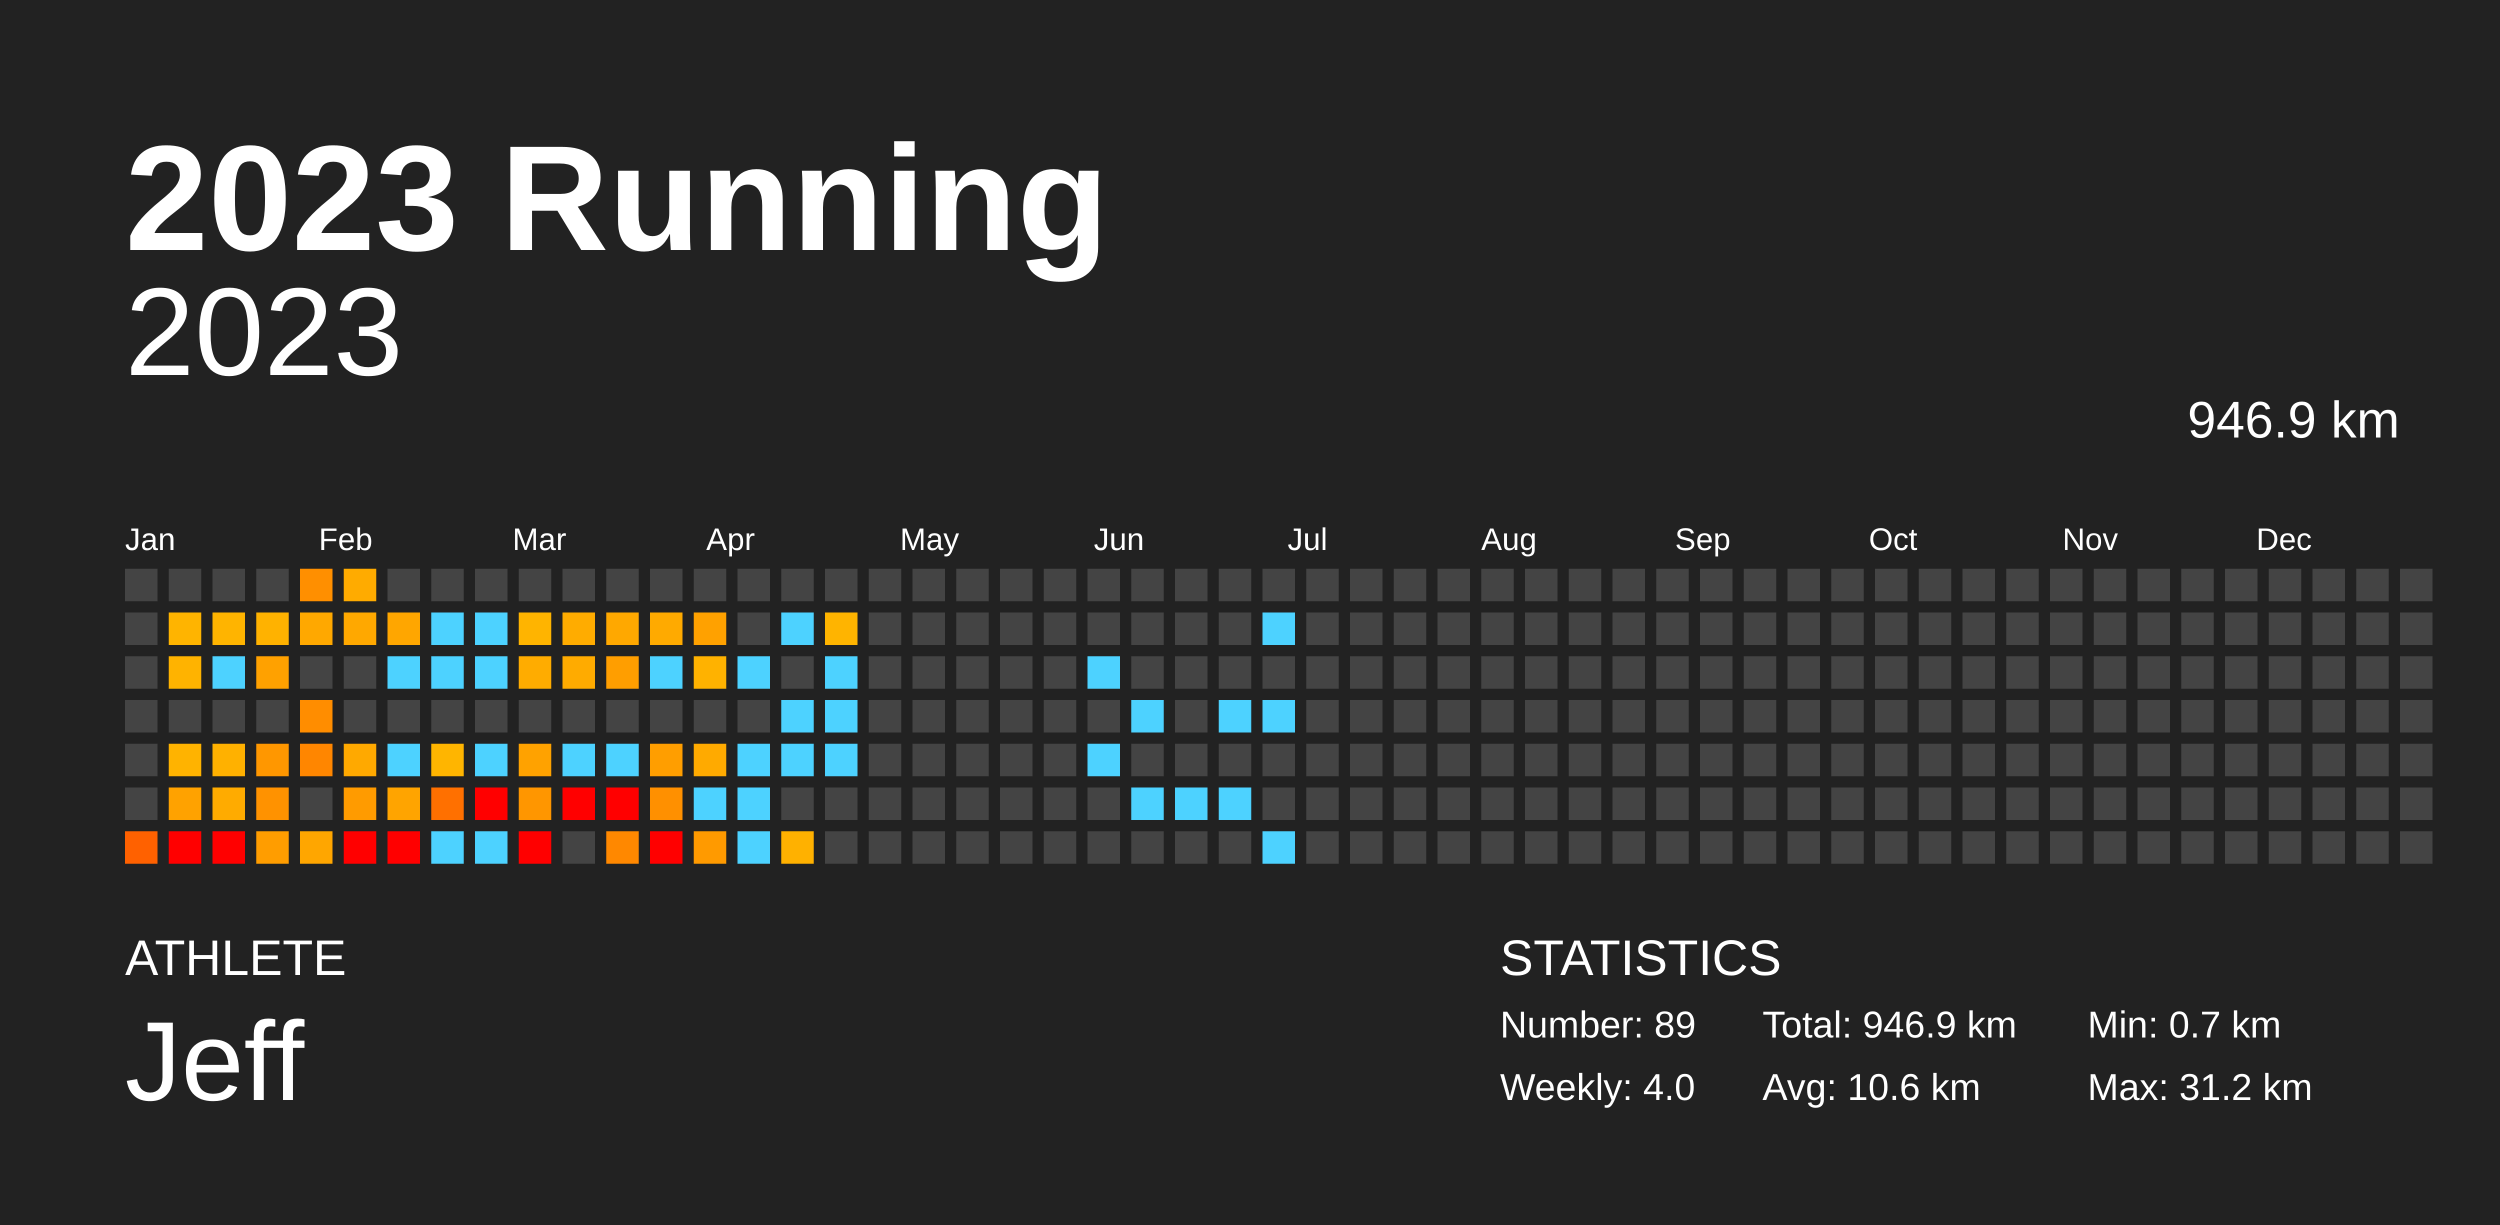
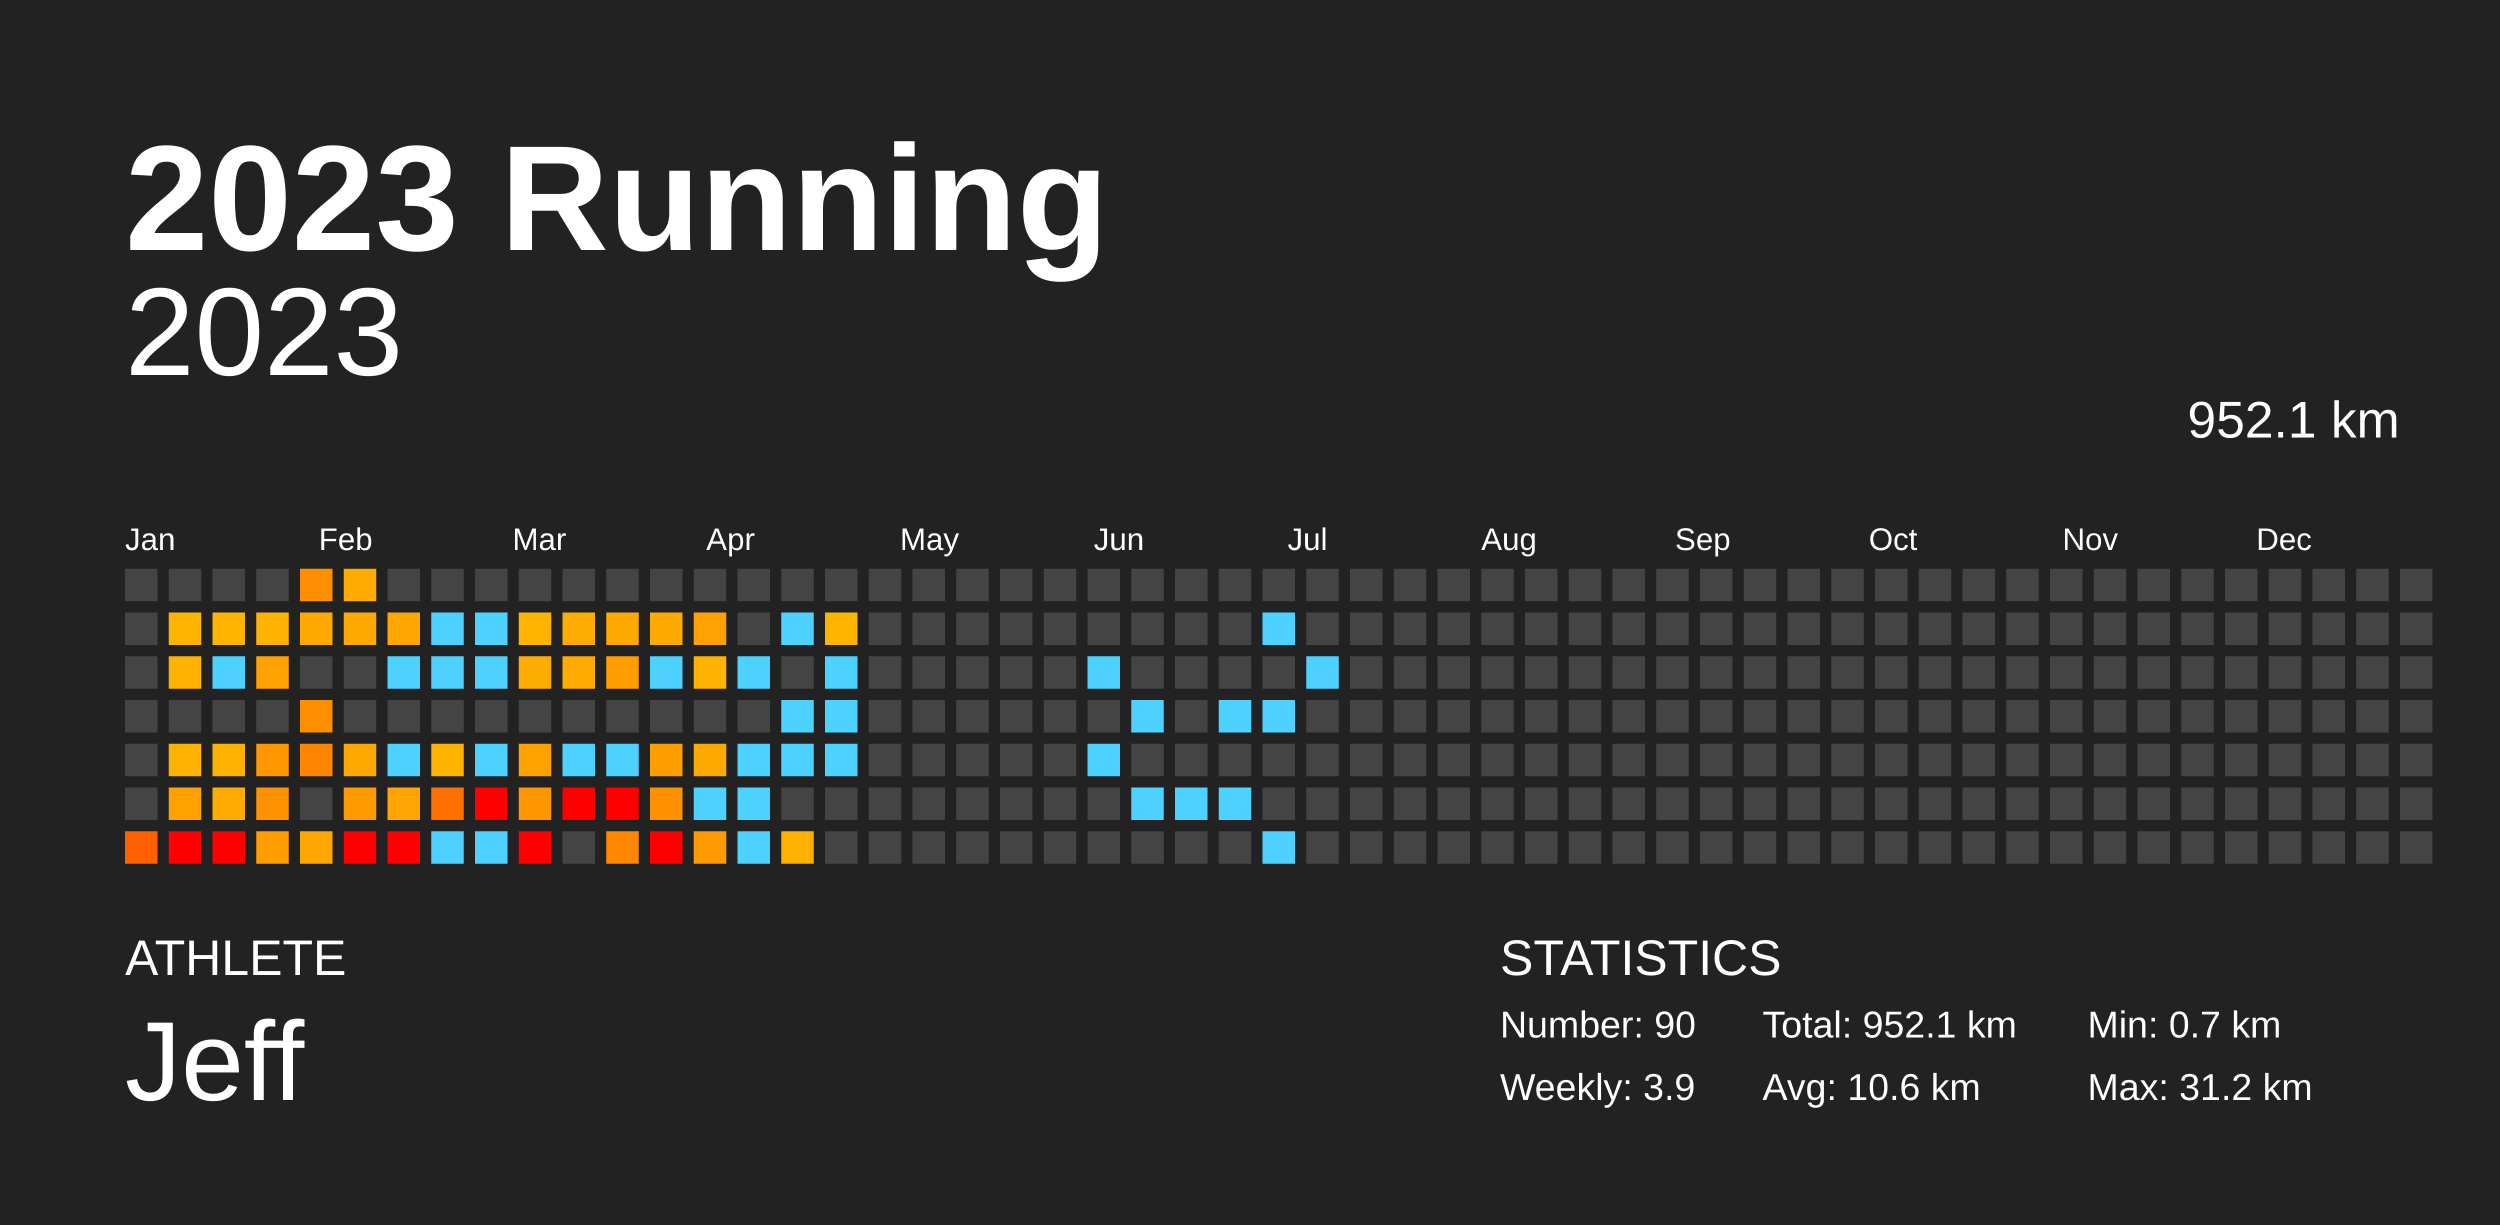
<svg xmlns="http://www.w3.org/2000/svg" baseProfile="full" height="98mm" version="1.1" viewBox="0,0,200,98" width="200mm">
  <defs />
  <rect fill="#222222" height="98" width="200" x="0" y="0" />
  <text fill="#FFFFFF" style="font-size:12px; font-family:Arial; font-weight:bold;" x="10" y="20">2023 Running</text>
  <text fill="#FFFFFF" style="font-size:4px; font-family:Arial" x="10" y="78">ATHLETE</text>
  <text fill="#FFFFFF" style="font-size:9px; font-family:Arial" x="10" y="88">Jeff</text>
  <text fill="#FFFFFF" style="font-size:4px; font-family:Arial" x="120" y="78">STATISTICS</text>
-   <text fill="#FFFFFF" style="font-size:3px; font-family:Arial" x="120" y="83">Number: 89</text>
-   <text fill="#FFFFFF" style="font-size:3px; font-family:Arial" x="120" y="88">Weekly: 4.0</text>
-   <text fill="#FFFFFF" style="font-size:3px; font-family:Arial" x="141" y="83">Total: 946.9 km</text>
+   <text fill="#FFFFFF" style="font-size:3px; font-family:Arial" x="120" y="83">Number: 90</text>
+   <text fill="#FFFFFF" style="font-size:3px; font-family:Arial" x="120" y="88">Weekly: 3.9</text>
+   <text fill="#FFFFFF" style="font-size:3px; font-family:Arial" x="141" y="83">Total: 952.1 km</text>
  <text fill="#FFFFFF" style="font-size:3px; font-family:Arial" x="141" y="88">Avg: 10.6 km</text>
  <text fill="#FFFFFF" style="font-size:3px; font-family:Arial" x="167" y="83">Min: 0.7 km</text>
  <text fill="#FFFFFF" style="font-size:3px; font-family:Arial" x="167" y="88">Max: 31.2 km</text>
  <text alignment-baseline="hanging" fill="#FFFFFF" style="font-size:10.0px; font-family:Arial;" x="10" y="30">2023</text>
-   <text alignment-baseline="hanging" fill="#FFFFFF" style="font-size:4.125px; font-family:Arial;" x="175" y="35">946.9 km</text>
+   <text alignment-baseline="hanging" fill="#FFFFFF" style="font-size:4.125px; font-family:Arial;" x="175" y="35">952.1 km</text>
  <text fill="#FFFFFF" style="font-size:2.5px; font-family:Arial" x="10.0" y="44">Jan</text>
  <text fill="#FFFFFF" style="font-size:2.5px; font-family:Arial" x="25.5" y="44">Feb</text>
  <text fill="#FFFFFF" style="font-size:2.5px; font-family:Arial" x="41.0" y="44">Mar</text>
  <text fill="#FFFFFF" style="font-size:2.5px; font-family:Arial" x="56.5" y="44">Apr</text>
  <text fill="#FFFFFF" style="font-size:2.5px; font-family:Arial" x="72.0" y="44">May</text>
  <text fill="#FFFFFF" style="font-size:2.5px; font-family:Arial" x="87.5" y="44">Jun</text>
  <text fill="#FFFFFF" style="font-size:2.5px; font-family:Arial" x="103.0" y="44">Jul</text>
  <text fill="#FFFFFF" style="font-size:2.5px; font-family:Arial" x="118.5" y="44">Aug</text>
  <text fill="#FFFFFF" style="font-size:2.5px; font-family:Arial" x="134.0" y="44">Sep</text>
  <text fill="#FFFFFF" style="font-size:2.5px; font-family:Arial" x="149.5" y="44">Oct</text>
  <text fill="#FFFFFF" style="font-size:2.5px; font-family:Arial" x="165.0" y="44">Nov</text>
  <text fill="#FFFFFF" style="font-size:2.5px; font-family:Arial" x="180.5" y="44">Dec</text>
  <rect fill="#444444" height="2.6" width="2.6" x="10.0" y="45.5" />
  <rect fill="#444444" height="2.6" width="2.6" x="10.0" y="49.0" />
  <rect fill="#444444" height="2.6" width="2.6" x="10.0" y="52.5" />
  <rect fill="#444444" height="2.6" width="2.6" x="10.0" y="56.0" />
  <rect fill="#444444" height="2.6" width="2.6" x="10.0" y="59.5" />
  <rect fill="#444444" height="2.6" width="2.6" x="10.0" y="63.0" />
  <rect fill="#ff6100" height="2.6" width="2.6" x="10.0" y="66.5" />
  <rect fill="#444444" height="2.6" width="2.6" x="13.5" y="45.5" />
  <rect fill="#ffb400" height="2.6" width="2.6" x="13.5" y="49.0" />
  <rect fill="#ffb300" height="2.6" width="2.6" x="13.5" y="52.5" />
  <rect fill="#444444" height="2.6" width="2.6" x="13.5" y="56.0" />
  <rect fill="#ffb300" height="2.6" width="2.6" x="13.5" y="59.5" />
  <rect fill="#ffa200" height="2.6" width="2.6" x="13.5" y="63.0" />
  <rect fill="red" height="2.6" width="2.6" x="13.5" y="66.5" />
  <rect fill="#444444" height="2.6" width="2.6" x="17.0" y="45.5" />
  <rect fill="#ffb400" height="2.6" width="2.6" x="17.0" y="49.0" />
  <rect fill="#4dd2ff" height="2.6" width="2.6" x="17.0" y="52.5" />
  <rect fill="#444444" height="2.6" width="2.6" x="17.0" y="56.0" />
  <rect fill="#ffb100" height="2.6" width="2.6" x="17.0" y="59.5" />
  <rect fill="#ffab00" height="2.6" width="2.6" x="17.0" y="63.0" />
  <rect fill="red" height="2.6" width="2.6" x="17.0" y="66.5" />
  <rect fill="#444444" height="2.6" width="2.6" x="20.5" y="45.5" />
  <rect fill="#ffb200" height="2.6" width="2.6" x="20.5" y="49.0" />
  <rect fill="#ffa100" height="2.6" width="2.6" x="20.5" y="52.5" />
  <rect fill="#444444" height="2.6" width="2.6" x="20.5" y="56.0" />
  <rect fill="#ff9700" height="2.6" width="2.6" x="20.5" y="59.5" />
  <rect fill="#ff9200" height="2.6" width="2.6" x="20.5" y="63.0" />
  <rect fill="#ff9d00" height="2.6" width="2.6" x="20.5" y="66.5" />
  <rect fill="#ff8f00" height="2.6" width="2.6" x="24.0" y="45.5" />
  <rect fill="#ffa800" height="2.6" width="2.6" x="24.0" y="49.0" />
  <rect fill="#444444" height="2.6" width="2.6" x="24.0" y="52.5" />
  <rect fill="#ff8d00" height="2.6" width="2.6" x="24.0" y="56.0" />
  <rect fill="#ff8600" height="2.6" width="2.6" x="24.0" y="59.5" />
  <rect fill="#444444" height="2.6" width="2.6" x="24.0" y="63.0" />
  <rect fill="#ffa600" height="2.6" width="2.6" x="24.0" y="66.5" />
  <rect fill="#ffab00" height="2.6" width="2.6" x="27.5" y="45.5" />
  <rect fill="#ffa800" height="2.6" width="2.6" x="27.5" y="49.0" />
  <rect fill="#444444" height="2.6" width="2.6" x="27.5" y="52.5" />
  <rect fill="#444444" height="2.6" width="2.6" x="27.5" y="56.0" />
  <rect fill="#ffa900" height="2.6" width="2.6" x="27.5" y="59.5" />
  <rect fill="#ff9b00" height="2.6" width="2.6" x="27.5" y="63.0" />
  <rect fill="red" height="2.6" width="2.6" x="27.5" y="66.5" />
  <rect fill="#444444" height="2.6" width="2.6" x="31.0" y="45.5" />
  <rect fill="#ffa600" height="2.6" width="2.6" x="31.0" y="49.0" />
  <rect fill="#4dd2ff" height="2.6" width="2.6" x="31.0" y="52.5" />
  <rect fill="#444444" height="2.6" width="2.6" x="31.0" y="56.0" />
  <rect fill="#4dd2ff" height="2.6" width="2.6" x="31.0" y="59.5" />
  <rect fill="#ffa400" height="2.6" width="2.6" x="31.0" y="63.0" />
  <rect fill="red" height="2.6" width="2.6" x="31.0" y="66.5" />
  <rect fill="#444444" height="2.6" width="2.6" x="34.5" y="45.5" />
  <rect fill="#4dd2ff" height="2.6" width="2.6" x="34.5" y="49.0" />
  <rect fill="#4dd2ff" height="2.6" width="2.6" x="34.5" y="52.5" />
  <rect fill="#444444" height="2.6" width="2.6" x="34.5" y="56.0" />
  <rect fill="#ffb500" height="2.6" width="2.6" x="34.5" y="59.5" />
  <rect fill="#ff7000" height="2.6" width="2.6" x="34.5" y="63.0" />
  <rect fill="#4dd2ff" height="2.6" width="2.6" x="34.5" y="66.5" />
  <rect fill="#444444" height="2.6" width="2.6" x="38.0" y="45.5" />
  <rect fill="#4dd2ff" height="2.6" width="2.6" x="38.0" y="49.0" />
  <rect fill="#4dd2ff" height="2.6" width="2.6" x="38.0" y="52.5" />
  <rect fill="#444444" height="2.6" width="2.6" x="38.0" y="56.0" />
  <rect fill="#4dd2ff" height="2.6" width="2.6" x="38.0" y="59.5" />
  <rect fill="red" height="2.6" width="2.6" x="38.0" y="63.0" />
  <rect fill="#4dd2ff" height="2.6" width="2.6" x="38.0" y="66.5" />
  <rect fill="#444444" height="2.6" width="2.6" x="41.5" y="45.5" />
  <rect fill="#ffb400" height="2.6" width="2.6" x="41.5" y="49.0" />
  <rect fill="#ffac00" height="2.6" width="2.6" x="41.5" y="52.5" />
  <rect fill="#444444" height="2.6" width="2.6" x="41.5" y="56.0" />
  <rect fill="#ffa200" height="2.6" width="2.6" x="41.5" y="59.5" />
  <rect fill="#ff9600" height="2.6" width="2.6" x="41.5" y="63.0" />
  <rect fill="red" height="2.6" width="2.6" x="41.5" y="66.5" />
  <rect fill="#444444" height="2.6" width="2.6" x="45.0" y="45.5" />
  <rect fill="#ffac00" height="2.6" width="2.6" x="45.0" y="49.0" />
  <rect fill="#ffab00" height="2.6" width="2.6" x="45.0" y="52.5" />
  <rect fill="#444444" height="2.6" width="2.6" x="45.0" y="56.0" />
  <rect fill="#4dd2ff" height="2.6" width="2.6" x="45.0" y="59.5" />
  <rect fill="red" height="2.6" width="2.6" x="45.0" y="63.0" />
  <rect fill="#444444" height="2.6" width="2.6" x="45.0" y="66.5" />
  <rect fill="#444444" height="2.6" width="2.6" x="48.5" y="45.5" />
  <rect fill="#ffa800" height="2.6" width="2.6" x="48.5" y="49.0" />
  <rect fill="#ff9e00" height="2.6" width="2.6" x="48.5" y="52.5" />
  <rect fill="#444444" height="2.6" width="2.6" x="48.5" y="56.0" />
  <rect fill="#4dd2ff" height="2.6" width="2.6" x="48.5" y="59.5" />
  <rect fill="red" height="2.6" width="2.6" x="48.5" y="63.0" />
  <rect fill="#ff8800" height="2.6" width="2.6" x="48.5" y="66.5" />
  <rect fill="#444444" height="2.6" width="2.6" x="52.0" y="45.5" />
  <rect fill="#ffaa00" height="2.6" width="2.6" x="52.0" y="49.0" />
  <rect fill="#4dd2ff" height="2.6" width="2.6" x="52.0" y="52.5" />
  <rect fill="#444444" height="2.6" width="2.6" x="52.0" y="56.0" />
  <rect fill="#ff9e00" height="2.6" width="2.6" x="52.0" y="59.5" />
  <rect fill="#ff9000" height="2.6" width="2.6" x="52.0" y="63.0" />
  <rect fill="red" height="2.6" width="2.6" x="52.0" y="66.5" />
  <rect fill="#444444" height="2.6" width="2.6" x="55.5" y="45.5" />
  <rect fill="#ffa100" height="2.6" width="2.6" x="55.5" y="49.0" />
  <rect fill="#ffb200" height="2.6" width="2.6" x="55.5" y="52.5" />
  <rect fill="#444444" height="2.6" width="2.6" x="55.5" y="56.0" />
  <rect fill="#ffaa00" height="2.6" width="2.6" x="55.5" y="59.5" />
  <rect fill="#4dd2ff" height="2.6" width="2.6" x="55.5" y="63.0" />
  <rect fill="#ff9a00" height="2.6" width="2.6" x="55.5" y="66.5" />
  <rect fill="#444444" height="2.6" width="2.6" x="59.0" y="45.5" />
  <rect fill="#444444" height="2.6" width="2.6" x="59.0" y="49.0" />
  <rect fill="#4dd2ff" height="2.6" width="2.6" x="59.0" y="52.5" />
  <rect fill="#444444" height="2.6" width="2.6" x="59.0" y="56.0" />
  <rect fill="#4dd2ff" height="2.6" width="2.6" x="59.0" y="59.5" />
  <rect fill="#4dd2ff" height="2.6" width="2.6" x="59.0" y="63.0" />
  <rect fill="#4dd2ff" height="2.6" width="2.6" x="59.0" y="66.5" />
  <rect fill="#444444" height="2.6" width="2.6" x="62.5" y="45.5" />
  <rect fill="#4dd2ff" height="2.6" width="2.6" x="62.5" y="49.0" />
  <rect fill="#444444" height="2.6" width="2.6" x="62.5" y="52.5" />
  <rect fill="#4dd2ff" height="2.6" width="2.6" x="62.5" y="56.0" />
  <rect fill="#4dd2ff" height="2.6" width="2.6" x="62.5" y="59.5" />
  <rect fill="#444444" height="2.6" width="2.6" x="62.5" y="63.0" />
  <rect fill="#ffb100" height="2.6" width="2.6" x="62.5" y="66.5" />
  <rect fill="#444444" height="2.6" width="2.6" x="66.0" y="45.5" />
  <rect fill="#ffb400" height="2.6" width="2.6" x="66.0" y="49.0" />
  <rect fill="#4dd2ff" height="2.6" width="2.6" x="66.0" y="52.5" />
  <rect fill="#4dd2ff" height="2.6" width="2.6" x="66.0" y="56.0" />
  <rect fill="#4dd2ff" height="2.6" width="2.6" x="66.0" y="59.5" />
  <rect fill="#444444" height="2.6" width="2.6" x="66.0" y="63.0" />
  <rect fill="#444444" height="2.6" width="2.6" x="66.0" y="66.5" />
  <rect fill="#444444" height="2.6" width="2.6" x="69.5" y="45.5" />
  <rect fill="#444444" height="2.6" width="2.6" x="69.5" y="49.0" />
  <rect fill="#444444" height="2.6" width="2.6" x="69.5" y="52.5" />
  <rect fill="#444444" height="2.6" width="2.6" x="69.5" y="56.0" />
  <rect fill="#444444" height="2.6" width="2.6" x="69.5" y="59.5" />
  <rect fill="#444444" height="2.6" width="2.6" x="69.5" y="63.0" />
  <rect fill="#444444" height="2.6" width="2.6" x="69.5" y="66.5" />
  <rect fill="#444444" height="2.6" width="2.6" x="73.0" y="45.5" />
  <rect fill="#444444" height="2.6" width="2.6" x="73.0" y="49.0" />
  <rect fill="#444444" height="2.6" width="2.6" x="73.0" y="52.5" />
  <rect fill="#444444" height="2.6" width="2.6" x="73.0" y="56.0" />
  <rect fill="#444444" height="2.6" width="2.6" x="73.0" y="59.5" />
  <rect fill="#444444" height="2.6" width="2.6" x="73.0" y="63.0" />
  <rect fill="#444444" height="2.6" width="2.6" x="73.0" y="66.5" />
  <rect fill="#444444" height="2.6" width="2.6" x="76.5" y="45.5" />
  <rect fill="#444444" height="2.6" width="2.6" x="76.5" y="49.0" />
  <rect fill="#444444" height="2.6" width="2.6" x="76.5" y="52.5" />
  <rect fill="#444444" height="2.6" width="2.6" x="76.5" y="56.0" />
  <rect fill="#444444" height="2.6" width="2.6" x="76.5" y="59.5" />
  <rect fill="#444444" height="2.6" width="2.6" x="76.5" y="63.0" />
  <rect fill="#444444" height="2.6" width="2.6" x="76.5" y="66.5" />
  <rect fill="#444444" height="2.6" width="2.6" x="80.0" y="45.5" />
  <rect fill="#444444" height="2.6" width="2.6" x="80.0" y="49.0" />
  <rect fill="#444444" height="2.6" width="2.6" x="80.0" y="52.5" />
  <rect fill="#444444" height="2.6" width="2.6" x="80.0" y="56.0" />
  <rect fill="#444444" height="2.6" width="2.6" x="80.0" y="59.5" />
  <rect fill="#444444" height="2.6" width="2.6" x="80.0" y="63.0" />
  <rect fill="#444444" height="2.6" width="2.6" x="80.0" y="66.5" />
  <rect fill="#444444" height="2.6" width="2.6" x="83.5" y="45.5" />
  <rect fill="#444444" height="2.6" width="2.6" x="83.5" y="49.0" />
  <rect fill="#444444" height="2.6" width="2.6" x="83.5" y="52.5" />
  <rect fill="#444444" height="2.6" width="2.6" x="83.5" y="56.0" />
  <rect fill="#444444" height="2.6" width="2.6" x="83.5" y="59.5" />
  <rect fill="#444444" height="2.6" width="2.6" x="83.5" y="63.0" />
  <rect fill="#444444" height="2.6" width="2.6" x="83.5" y="66.5" />
  <rect fill="#444444" height="2.6" width="2.6" x="87.0" y="45.5" />
  <rect fill="#444444" height="2.6" width="2.6" x="87.0" y="49.0" />
  <rect fill="#4dd2ff" height="2.6" width="2.6" x="87.0" y="52.5" />
  <rect fill="#444444" height="2.6" width="2.6" x="87.0" y="56.0" />
  <rect fill="#4dd2ff" height="2.6" width="2.6" x="87.0" y="59.5" />
  <rect fill="#444444" height="2.6" width="2.6" x="87.0" y="63.0" />
  <rect fill="#444444" height="2.6" width="2.6" x="87.0" y="66.5" />
  <rect fill="#444444" height="2.6" width="2.6" x="90.5" y="45.5" />
  <rect fill="#444444" height="2.6" width="2.6" x="90.5" y="49.0" />
  <rect fill="#444444" height="2.6" width="2.6" x="90.5" y="52.5" />
  <rect fill="#4dd2ff" height="2.6" width="2.6" x="90.5" y="56.0" />
  <rect fill="#444444" height="2.6" width="2.6" x="90.5" y="59.5" />
  <rect fill="#4dd2ff" height="2.6" width="2.6" x="90.5" y="63.0" />
  <rect fill="#444444" height="2.6" width="2.6" x="90.5" y="66.5" />
  <rect fill="#444444" height="2.6" width="2.6" x="94.0" y="45.5" />
  <rect fill="#444444" height="2.6" width="2.6" x="94.0" y="49.0" />
  <rect fill="#444444" height="2.6" width="2.6" x="94.0" y="52.5" />
  <rect fill="#444444" height="2.6" width="2.6" x="94.0" y="56.0" />
  <rect fill="#444444" height="2.6" width="2.6" x="94.0" y="59.5" />
  <rect fill="#4dd2ff" height="2.6" width="2.6" x="94.0" y="63.0" />
  <rect fill="#444444" height="2.6" width="2.6" x="94.0" y="66.5" />
  <rect fill="#444444" height="2.6" width="2.6" x="97.5" y="45.5" />
  <rect fill="#444444" height="2.6" width="2.6" x="97.5" y="49.0" />
  <rect fill="#444444" height="2.6" width="2.6" x="97.5" y="52.5" />
  <rect fill="#4dd2ff" height="2.6" width="2.6" x="97.5" y="56.0" />
  <rect fill="#444444" height="2.6" width="2.6" x="97.5" y="59.5" />
  <rect fill="#4dd2ff" height="2.6" width="2.6" x="97.5" y="63.0" />
  <rect fill="#444444" height="2.6" width="2.6" x="97.5" y="66.5" />
  <rect fill="#444444" height="2.6" width="2.6" x="101.0" y="45.5" />
  <rect fill="#4dd2ff" height="2.6" width="2.6" x="101.0" y="49.0" />
  <rect fill="#444444" height="2.6" width="2.6" x="101.0" y="52.5" />
  <rect fill="#4dd2ff" height="2.6" width="2.6" x="101.0" y="56.0" />
  <rect fill="#444444" height="2.6" width="2.6" x="101.0" y="59.5" />
  <rect fill="#444444" height="2.6" width="2.6" x="101.0" y="63.0" />
  <rect fill="#4dd2ff" height="2.6" width="2.6" x="101.0" y="66.5" />
  <rect fill="#444444" height="2.6" width="2.6" x="104.5" y="45.5" />
  <rect fill="#444444" height="2.6" width="2.6" x="104.5" y="49.0" />
-   <rect fill="#444444" height="2.6" width="2.6" x="104.5" y="52.5" />
+   <rect fill="#4dd2ff" height="2.6" width="2.6" x="104.5" y="52.5" />
  <rect fill="#444444" height="2.6" width="2.6" x="104.5" y="56.0" />
  <rect fill="#444444" height="2.6" width="2.6" x="104.5" y="59.5" />
  <rect fill="#444444" height="2.6" width="2.6" x="104.5" y="63.0" />
  <rect fill="#444444" height="2.6" width="2.6" x="104.5" y="66.5" />
  <rect fill="#444444" height="2.6" width="2.6" x="108.0" y="45.5" />
  <rect fill="#444444" height="2.6" width="2.6" x="108.0" y="49.0" />
  <rect fill="#444444" height="2.6" width="2.6" x="108.0" y="52.5" />
  <rect fill="#444444" height="2.6" width="2.6" x="108.0" y="56.0" />
  <rect fill="#444444" height="2.6" width="2.6" x="108.0" y="59.5" />
  <rect fill="#444444" height="2.6" width="2.6" x="108.0" y="63.0" />
  <rect fill="#444444" height="2.6" width="2.6" x="108.0" y="66.5" />
  <rect fill="#444444" height="2.6" width="2.6" x="111.5" y="45.5" />
  <rect fill="#444444" height="2.6" width="2.6" x="111.5" y="49.0" />
  <rect fill="#444444" height="2.6" width="2.6" x="111.5" y="52.5" />
  <rect fill="#444444" height="2.6" width="2.6" x="111.5" y="56.0" />
  <rect fill="#444444" height="2.6" width="2.6" x="111.5" y="59.5" />
  <rect fill="#444444" height="2.6" width="2.6" x="111.5" y="63.0" />
  <rect fill="#444444" height="2.6" width="2.6" x="111.5" y="66.5" />
  <rect fill="#444444" height="2.6" width="2.6" x="115.0" y="45.5" />
  <rect fill="#444444" height="2.6" width="2.6" x="115.0" y="49.0" />
  <rect fill="#444444" height="2.6" width="2.6" x="115.0" y="52.5" />
  <rect fill="#444444" height="2.6" width="2.6" x="115.0" y="56.0" />
  <rect fill="#444444" height="2.6" width="2.6" x="115.0" y="59.5" />
  <rect fill="#444444" height="2.6" width="2.6" x="115.0" y="63.0" />
  <rect fill="#444444" height="2.6" width="2.6" x="115.0" y="66.5" />
  <rect fill="#444444" height="2.6" width="2.6" x="118.5" y="45.5" />
  <rect fill="#444444" height="2.6" width="2.6" x="118.5" y="49.0" />
  <rect fill="#444444" height="2.6" width="2.6" x="118.5" y="52.5" />
  <rect fill="#444444" height="2.6" width="2.6" x="118.5" y="56.0" />
  <rect fill="#444444" height="2.6" width="2.6" x="118.5" y="59.5" />
  <rect fill="#444444" height="2.6" width="2.6" x="118.5" y="63.0" />
  <rect fill="#444444" height="2.6" width="2.6" x="118.5" y="66.5" />
  <rect fill="#444444" height="2.6" width="2.6" x="122.0" y="45.5" />
  <rect fill="#444444" height="2.6" width="2.6" x="122.0" y="49.0" />
  <rect fill="#444444" height="2.6" width="2.6" x="122.0" y="52.5" />
  <rect fill="#444444" height="2.6" width="2.6" x="122.0" y="56.0" />
  <rect fill="#444444" height="2.6" width="2.6" x="122.0" y="59.5" />
  <rect fill="#444444" height="2.6" width="2.6" x="122.0" y="63.0" />
  <rect fill="#444444" height="2.6" width="2.6" x="122.0" y="66.5" />
  <rect fill="#444444" height="2.6" width="2.6" x="125.5" y="45.5" />
  <rect fill="#444444" height="2.6" width="2.6" x="125.5" y="49.0" />
  <rect fill="#444444" height="2.6" width="2.6" x="125.5" y="52.5" />
  <rect fill="#444444" height="2.6" width="2.6" x="125.5" y="56.0" />
  <rect fill="#444444" height="2.6" width="2.6" x="125.5" y="59.5" />
  <rect fill="#444444" height="2.6" width="2.6" x="125.5" y="63.0" />
  <rect fill="#444444" height="2.6" width="2.6" x="125.5" y="66.5" />
  <rect fill="#444444" height="2.6" width="2.6" x="129.0" y="45.5" />
  <rect fill="#444444" height="2.6" width="2.6" x="129.0" y="49.0" />
  <rect fill="#444444" height="2.6" width="2.6" x="129.0" y="52.5" />
  <rect fill="#444444" height="2.6" width="2.6" x="129.0" y="56.0" />
  <rect fill="#444444" height="2.6" width="2.6" x="129.0" y="59.5" />
  <rect fill="#444444" height="2.6" width="2.6" x="129.0" y="63.0" />
  <rect fill="#444444" height="2.6" width="2.6" x="129.0" y="66.5" />
  <rect fill="#444444" height="2.6" width="2.6" x="132.5" y="45.5" />
  <rect fill="#444444" height="2.6" width="2.6" x="132.5" y="49.0" />
  <rect fill="#444444" height="2.6" width="2.6" x="132.5" y="52.5" />
  <rect fill="#444444" height="2.6" width="2.6" x="132.5" y="56.0" />
  <rect fill="#444444" height="2.6" width="2.6" x="132.5" y="59.5" />
  <rect fill="#444444" height="2.6" width="2.6" x="132.5" y="63.0" />
  <rect fill="#444444" height="2.6" width="2.6" x="132.5" y="66.5" />
  <rect fill="#444444" height="2.6" width="2.6" x="136.0" y="45.5" />
  <rect fill="#444444" height="2.6" width="2.6" x="136.0" y="49.0" />
  <rect fill="#444444" height="2.6" width="2.6" x="136.0" y="52.5" />
  <rect fill="#444444" height="2.6" width="2.6" x="136.0" y="56.0" />
  <rect fill="#444444" height="2.6" width="2.6" x="136.0" y="59.5" />
  <rect fill="#444444" height="2.6" width="2.6" x="136.0" y="63.0" />
  <rect fill="#444444" height="2.6" width="2.6" x="136.0" y="66.5" />
  <rect fill="#444444" height="2.6" width="2.6" x="139.5" y="45.5" />
  <rect fill="#444444" height="2.6" width="2.6" x="139.5" y="49.0" />
  <rect fill="#444444" height="2.6" width="2.6" x="139.5" y="52.5" />
  <rect fill="#444444" height="2.6" width="2.6" x="139.5" y="56.0" />
  <rect fill="#444444" height="2.6" width="2.6" x="139.5" y="59.5" />
  <rect fill="#444444" height="2.6" width="2.6" x="139.5" y="63.0" />
  <rect fill="#444444" height="2.6" width="2.6" x="139.5" y="66.5" />
  <rect fill="#444444" height="2.6" width="2.6" x="143.0" y="45.5" />
  <rect fill="#444444" height="2.6" width="2.6" x="143.0" y="49.0" />
  <rect fill="#444444" height="2.6" width="2.6" x="143.0" y="52.5" />
  <rect fill="#444444" height="2.6" width="2.6" x="143.0" y="56.0" />
  <rect fill="#444444" height="2.6" width="2.6" x="143.0" y="59.5" />
  <rect fill="#444444" height="2.6" width="2.6" x="143.0" y="63.0" />
  <rect fill="#444444" height="2.6" width="2.6" x="143.0" y="66.5" />
  <rect fill="#444444" height="2.6" width="2.6" x="146.5" y="45.5" />
  <rect fill="#444444" height="2.6" width="2.6" x="146.5" y="49.0" />
  <rect fill="#444444" height="2.6" width="2.6" x="146.5" y="52.5" />
  <rect fill="#444444" height="2.6" width="2.6" x="146.5" y="56.0" />
  <rect fill="#444444" height="2.6" width="2.6" x="146.5" y="59.5" />
  <rect fill="#444444" height="2.6" width="2.6" x="146.5" y="63.0" />
  <rect fill="#444444" height="2.6" width="2.6" x="146.5" y="66.5" />
  <rect fill="#444444" height="2.6" width="2.6" x="150.0" y="45.5" />
  <rect fill="#444444" height="2.6" width="2.6" x="150.0" y="49.0" />
  <rect fill="#444444" height="2.6" width="2.6" x="150.0" y="52.5" />
  <rect fill="#444444" height="2.6" width="2.6" x="150.0" y="56.0" />
  <rect fill="#444444" height="2.6" width="2.6" x="150.0" y="59.5" />
  <rect fill="#444444" height="2.6" width="2.6" x="150.0" y="63.0" />
  <rect fill="#444444" height="2.6" width="2.6" x="150.0" y="66.5" />
  <rect fill="#444444" height="2.6" width="2.6" x="153.5" y="45.5" />
  <rect fill="#444444" height="2.6" width="2.6" x="153.5" y="49.0" />
  <rect fill="#444444" height="2.6" width="2.6" x="153.5" y="52.5" />
  <rect fill="#444444" height="2.6" width="2.6" x="153.5" y="56.0" />
  <rect fill="#444444" height="2.6" width="2.6" x="153.5" y="59.5" />
  <rect fill="#444444" height="2.6" width="2.6" x="153.5" y="63.0" />
  <rect fill="#444444" height="2.6" width="2.6" x="153.5" y="66.5" />
  <rect fill="#444444" height="2.6" width="2.6" x="157.0" y="45.5" />
  <rect fill="#444444" height="2.6" width="2.6" x="157.0" y="49.0" />
  <rect fill="#444444" height="2.6" width="2.6" x="157.0" y="52.5" />
  <rect fill="#444444" height="2.6" width="2.6" x="157.0" y="56.0" />
  <rect fill="#444444" height="2.6" width="2.6" x="157.0" y="59.5" />
  <rect fill="#444444" height="2.6" width="2.6" x="157.0" y="63.0" />
  <rect fill="#444444" height="2.6" width="2.6" x="157.0" y="66.5" />
  <rect fill="#444444" height="2.6" width="2.6" x="160.5" y="45.5" />
  <rect fill="#444444" height="2.6" width="2.6" x="160.5" y="49.0" />
  <rect fill="#444444" height="2.6" width="2.6" x="160.5" y="52.5" />
  <rect fill="#444444" height="2.6" width="2.6" x="160.5" y="56.0" />
  <rect fill="#444444" height="2.6" width="2.6" x="160.5" y="59.5" />
  <rect fill="#444444" height="2.6" width="2.6" x="160.5" y="63.0" />
  <rect fill="#444444" height="2.6" width="2.6" x="160.5" y="66.5" />
  <rect fill="#444444" height="2.6" width="2.6" x="164.0" y="45.5" />
  <rect fill="#444444" height="2.6" width="2.6" x="164.0" y="49.0" />
  <rect fill="#444444" height="2.6" width="2.6" x="164.0" y="52.5" />
  <rect fill="#444444" height="2.6" width="2.6" x="164.0" y="56.0" />
  <rect fill="#444444" height="2.6" width="2.6" x="164.0" y="59.5" />
  <rect fill="#444444" height="2.6" width="2.6" x="164.0" y="63.0" />
  <rect fill="#444444" height="2.6" width="2.6" x="164.0" y="66.5" />
  <rect fill="#444444" height="2.6" width="2.6" x="167.5" y="45.5" />
  <rect fill="#444444" height="2.6" width="2.6" x="167.5" y="49.0" />
  <rect fill="#444444" height="2.6" width="2.6" x="167.5" y="52.5" />
  <rect fill="#444444" height="2.6" width="2.6" x="167.5" y="56.0" />
  <rect fill="#444444" height="2.6" width="2.6" x="167.5" y="59.5" />
  <rect fill="#444444" height="2.6" width="2.6" x="167.5" y="63.0" />
  <rect fill="#444444" height="2.6" width="2.6" x="167.5" y="66.5" />
  <rect fill="#444444" height="2.6" width="2.6" x="171.0" y="45.5" />
  <rect fill="#444444" height="2.6" width="2.6" x="171.0" y="49.0" />
  <rect fill="#444444" height="2.6" width="2.6" x="171.0" y="52.5" />
  <rect fill="#444444" height="2.6" width="2.6" x="171.0" y="56.0" />
  <rect fill="#444444" height="2.6" width="2.6" x="171.0" y="59.5" />
  <rect fill="#444444" height="2.6" width="2.6" x="171.0" y="63.0" />
  <rect fill="#444444" height="2.6" width="2.6" x="171.0" y="66.5" />
  <rect fill="#444444" height="2.6" width="2.6" x="174.5" y="45.5" />
  <rect fill="#444444" height="2.6" width="2.6" x="174.5" y="49.0" />
  <rect fill="#444444" height="2.6" width="2.6" x="174.5" y="52.5" />
  <rect fill="#444444" height="2.6" width="2.6" x="174.5" y="56.0" />
  <rect fill="#444444" height="2.6" width="2.6" x="174.5" y="59.5" />
  <rect fill="#444444" height="2.6" width="2.6" x="174.5" y="63.0" />
  <rect fill="#444444" height="2.6" width="2.6" x="174.5" y="66.5" />
  <rect fill="#444444" height="2.6" width="2.6" x="178.0" y="45.5" />
  <rect fill="#444444" height="2.6" width="2.6" x="178.0" y="49.0" />
  <rect fill="#444444" height="2.6" width="2.6" x="178.0" y="52.5" />
  <rect fill="#444444" height="2.6" width="2.6" x="178.0" y="56.0" />
  <rect fill="#444444" height="2.6" width="2.6" x="178.0" y="59.5" />
  <rect fill="#444444" height="2.6" width="2.6" x="178.0" y="63.0" />
  <rect fill="#444444" height="2.6" width="2.6" x="178.0" y="66.5" />
  <rect fill="#444444" height="2.6" width="2.6" x="181.5" y="45.5" />
  <rect fill="#444444" height="2.6" width="2.6" x="181.5" y="49.0" />
  <rect fill="#444444" height="2.6" width="2.6" x="181.5" y="52.5" />
  <rect fill="#444444" height="2.6" width="2.6" x="181.5" y="56.0" />
  <rect fill="#444444" height="2.6" width="2.6" x="181.5" y="59.5" />
  <rect fill="#444444" height="2.6" width="2.6" x="181.5" y="63.0" />
  <rect fill="#444444" height="2.6" width="2.6" x="181.5" y="66.5" />
  <rect fill="#444444" height="2.6" width="2.6" x="185.0" y="45.5" />
  <rect fill="#444444" height="2.6" width="2.6" x="185.0" y="49.0" />
  <rect fill="#444444" height="2.6" width="2.6" x="185.0" y="52.5" />
  <rect fill="#444444" height="2.6" width="2.6" x="185.0" y="56.0" />
  <rect fill="#444444" height="2.6" width="2.6" x="185.0" y="59.5" />
  <rect fill="#444444" height="2.6" width="2.6" x="185.0" y="63.0" />
  <rect fill="#444444" height="2.6" width="2.6" x="185.0" y="66.5" />
  <rect fill="#444444" height="2.6" width="2.6" x="188.5" y="45.5" />
  <rect fill="#444444" height="2.6" width="2.6" x="188.5" y="49.0" />
  <rect fill="#444444" height="2.6" width="2.6" x="188.5" y="52.5" />
  <rect fill="#444444" height="2.6" width="2.6" x="188.5" y="56.0" />
  <rect fill="#444444" height="2.6" width="2.6" x="188.5" y="59.5" />
  <rect fill="#444444" height="2.6" width="2.6" x="188.5" y="63.0" />
  <rect fill="#444444" height="2.6" width="2.6" x="188.5" y="66.5" />
  <rect fill="#444444" height="2.6" width="2.6" x="192.0" y="45.5" />
  <rect fill="#444444" height="2.6" width="2.6" x="192.0" y="49.0" />
  <rect fill="#444444" height="2.6" width="2.6" x="192.0" y="52.5" />
  <rect fill="#444444" height="2.6" width="2.6" x="192.0" y="56.0" />
  <rect fill="#444444" height="2.6" width="2.6" x="192.0" y="59.5" />
  <rect fill="#444444" height="2.6" width="2.6" x="192.0" y="63.0" />
  <rect fill="#444444" height="2.6" width="2.6" x="192.0" y="66.5" />
</svg>
